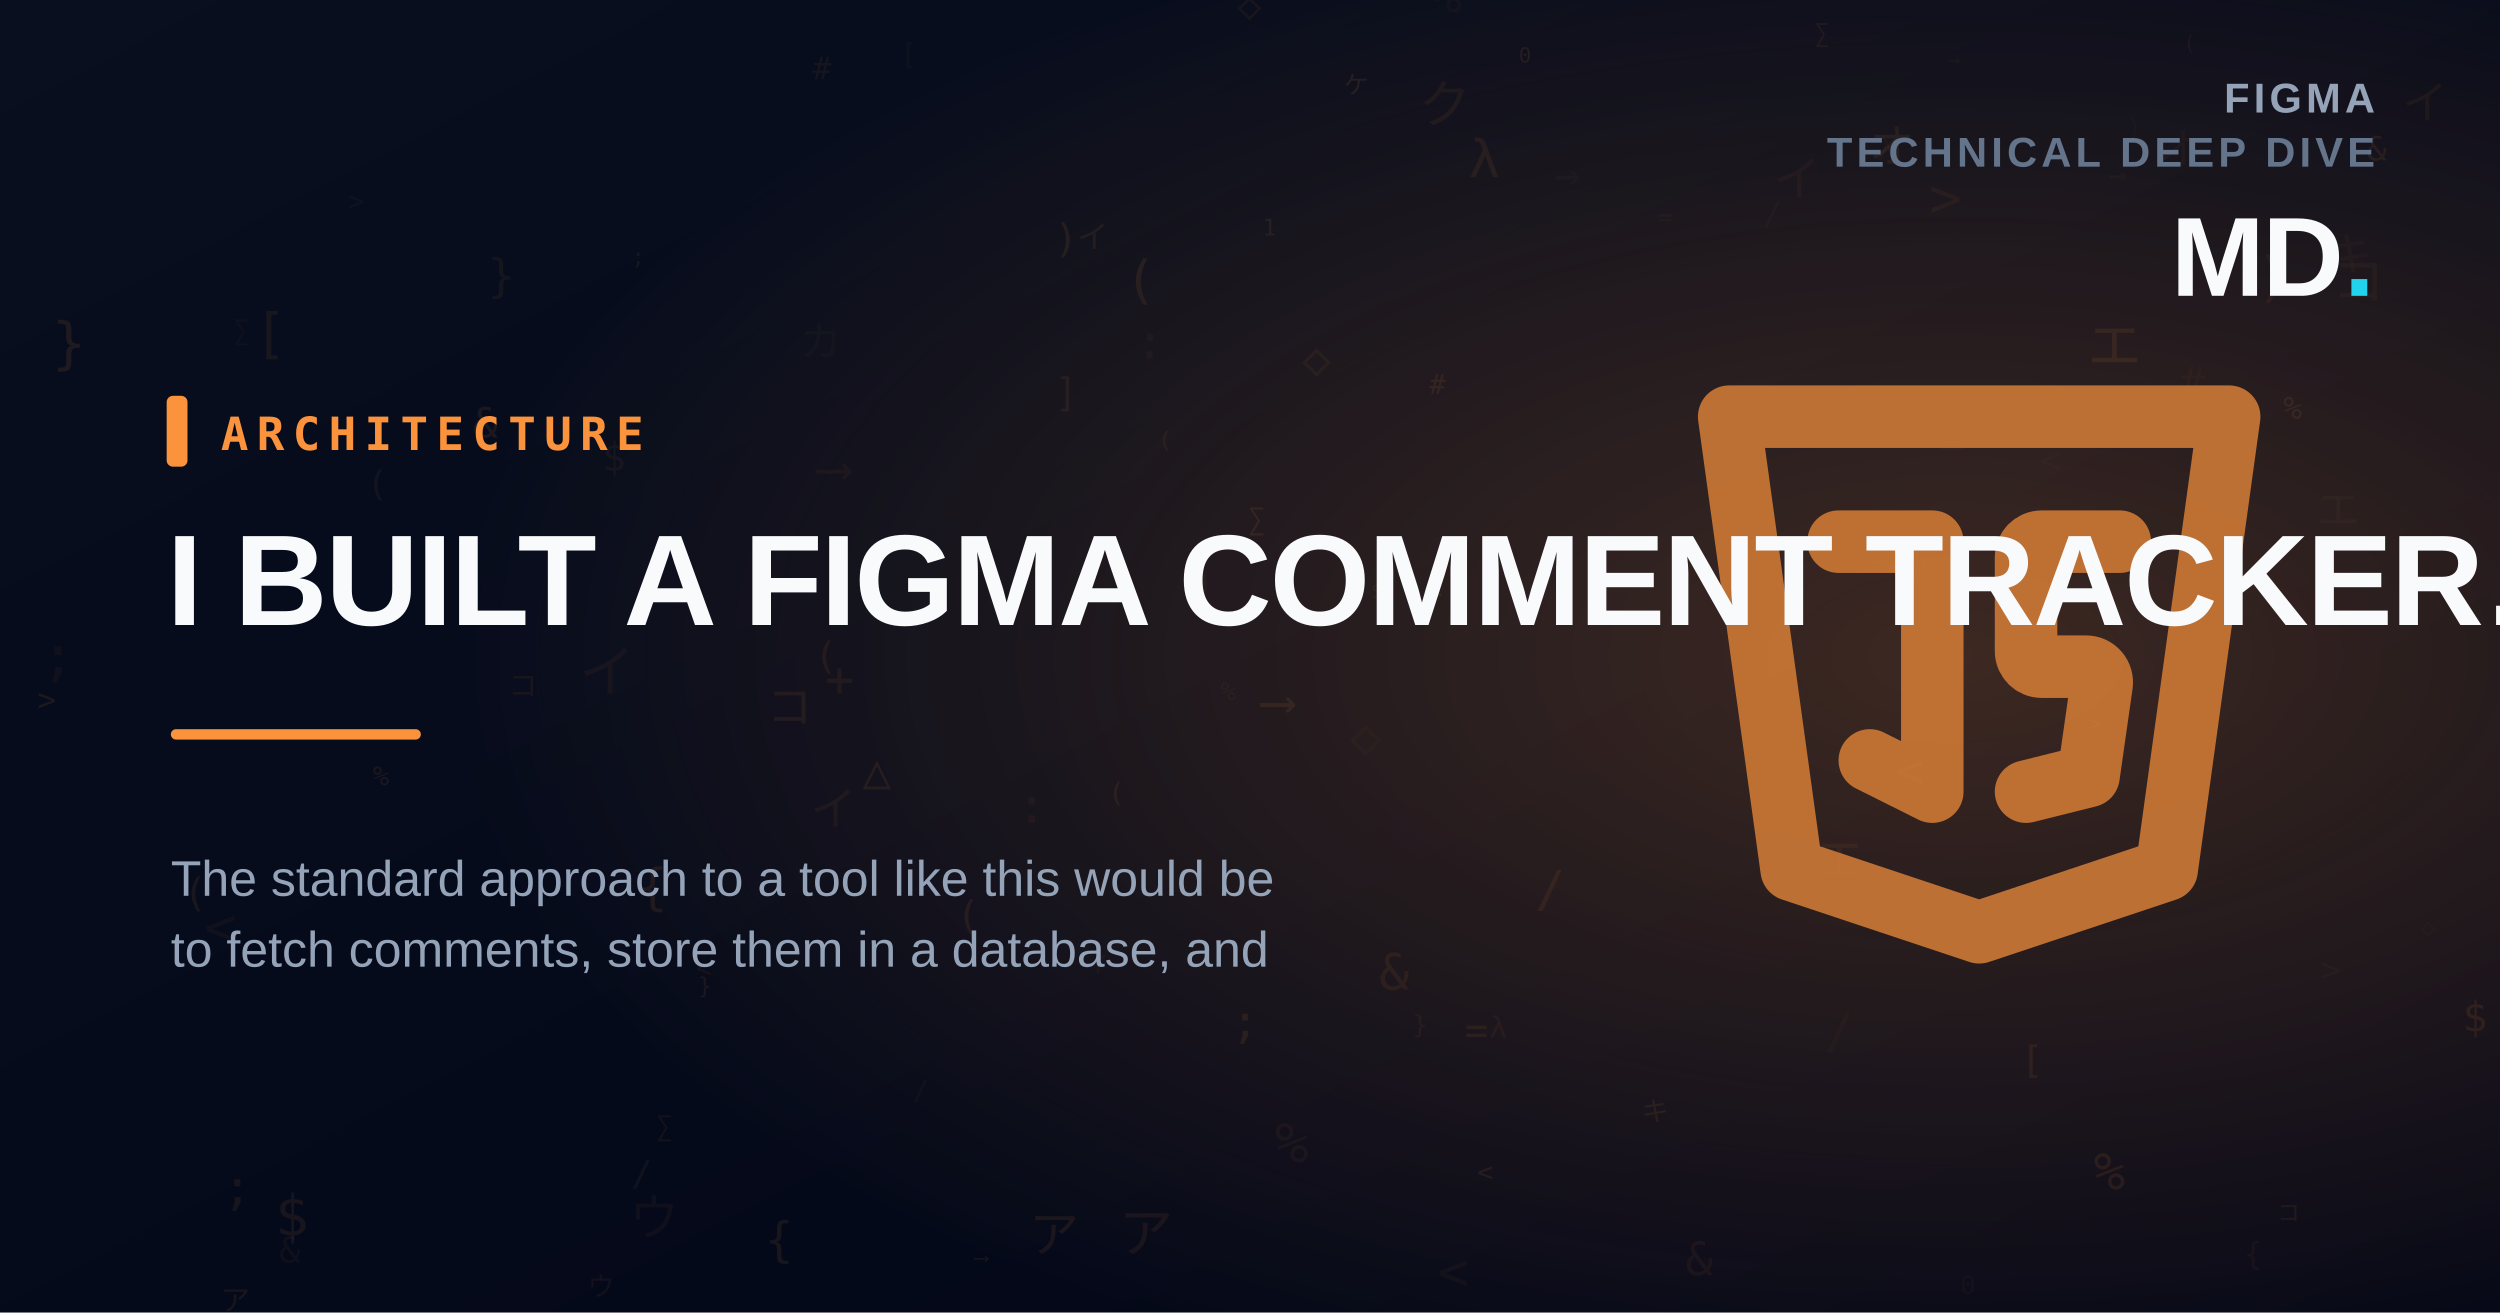
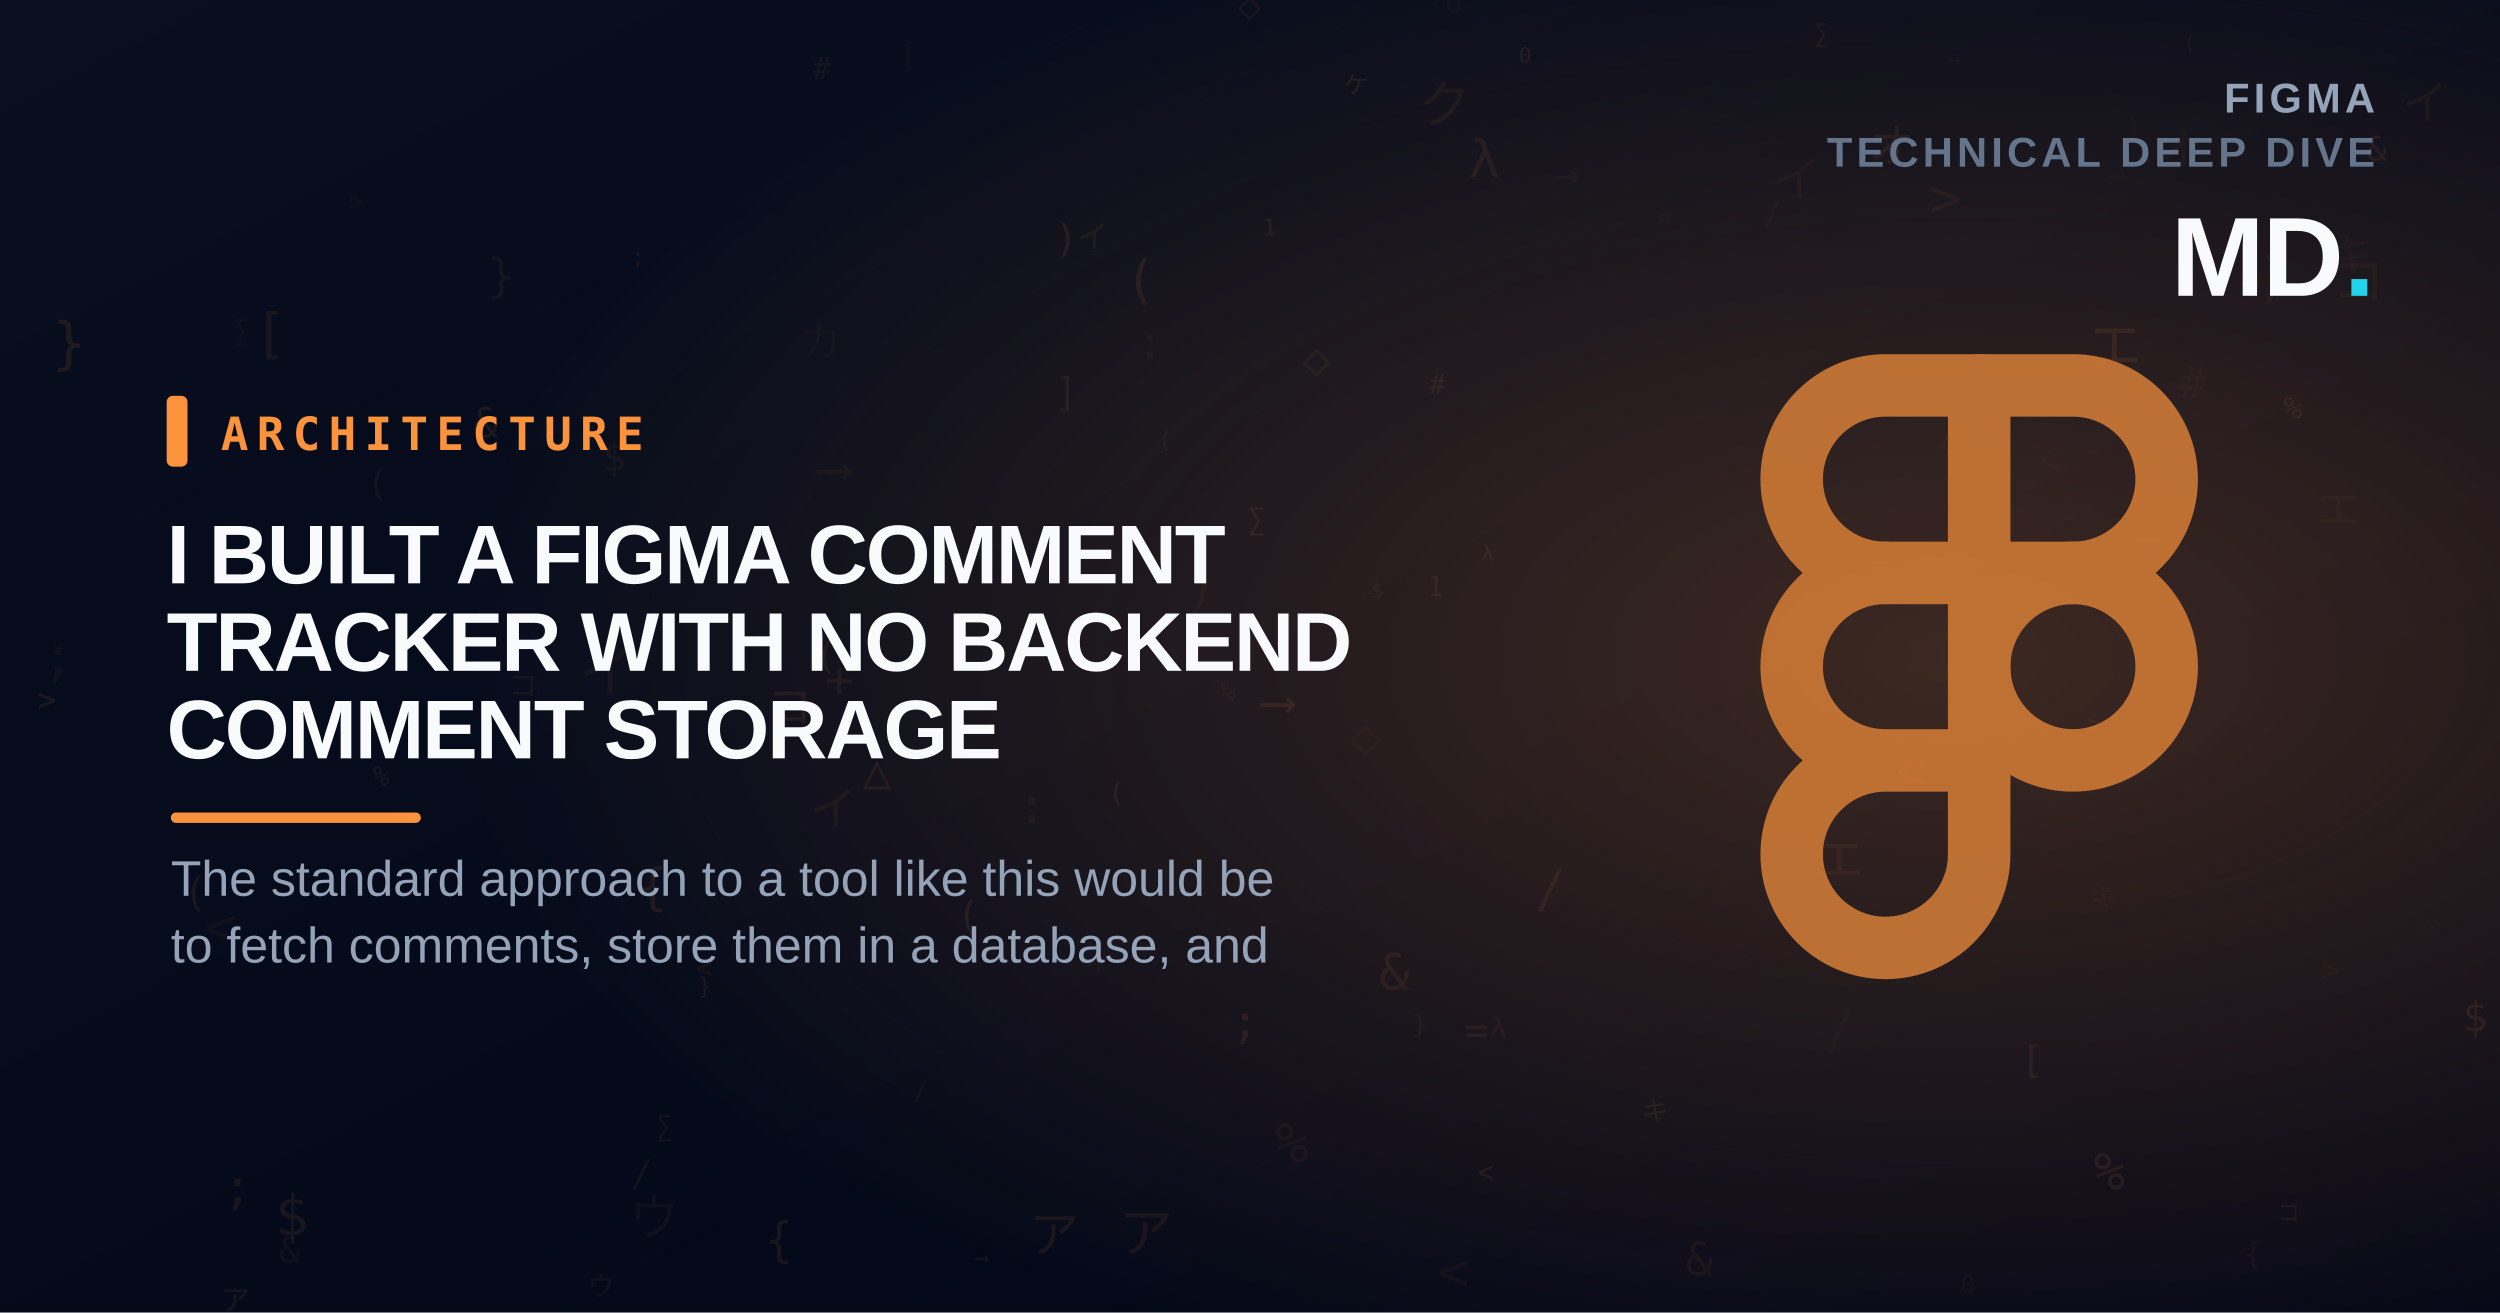
- <svg xmlns="http://www.w3.org/2000/svg" viewBox="0 0 1200 630" width="1200" height="630" role="img" aria-label="I BUILT A FIGMA COMMENT TRACKER…">
+ <svg xmlns="http://www.w3.org/2000/svg" viewBox="0 0 1200 630" width="1200" height="630" role="img" aria-label="I BUILT A FIGMA COMMENT TRACKER WITH NO BACKEND COMMENT STORAGE">
  <defs>
    <linearGradient id="bg" x1="0" y1="0" x2="1" y2="1">
      <stop offset="0" stop-color="#0b1120" />
      <stop offset="1" stop-color="#020617" />
    </linearGradient>
    <radialGradient id="glow" cx="0.78" cy="0.5" r="0.6">
      <stop offset="0" stop-color="#fb923c" stop-opacity="0.28" />
      <stop offset="1" stop-color="#fb923c" stop-opacity="0" />
    </radialGradient>
  </defs>
  <rect width="1200" height="630" fill="url(#bg)" />
  <g>
    <text x="658" y="287" font-size="10" fill="#fb923c" opacity="0.078" font-family="ui-monospace, monospace">$</text>
    <text x="176" y="238" font-size="17" fill="#fb923c" opacity="0.066" font-family="ui-monospace, monospace">(</text>
    <text x="521" y="467" font-size="11" fill="#fb923c" opacity="0.049" font-family="ui-monospace, monospace">イ</text>
    <text x="134" y="606" font-size="17" fill="#fb923c" opacity="0.052" font-family="ui-monospace, monospace">&amp;</text>
    <text x="1119" y="144" font-size="26" fill="#fb923c" opacity="0.050" font-family="ui-monospace, monospace">コ</text>
    <text x="1083" y="142" font-size="26" fill="#fb923c" opacity="0.068" font-family="ui-monospace, monospace">)</text>
    <text x="1112" y="252" font-size="21" fill="#fb923c" opacity="0.042" font-family="ui-monospace, monospace">エ</text>
    <text x="910" y="378" font-size="23" fill="#fb923c" opacity="0.077" font-family="ui-monospace, monospace">&lt;</text>
    <text x="506" y="121" font-size="19" fill="#fb923c" opacity="0.102" font-family="ui-monospace, monospace">)</text>
    <text x="796" y="108" font-size="11" fill="#fb923c" opacity="0.045" font-family="ui-monospace, monospace">=</text>
    <text x="227" y="210" font-size="20" fill="#fb923c" opacity="0.103" font-family="ui-monospace, monospace">&amp;</text>
    <text x="1035" y="79" font-size="21" fill="#fb923c" opacity="0.040" font-family="ui-monospace, monospace">オ</text>
    <text x="556" y="215" font-size="11" fill="#fb923c" opacity="0.087" font-family="ui-monospace, monospace">(</text>
    <text x="703" y="501" font-size="19" fill="#fb923c" opacity="0.086" font-family="ui-monospace, monospace">=</text>
    <text x="459" y="446" font-size="19" fill="#fb923c" opacity="0.098" font-family="ui-monospace, monospace">(</text>
    <text x="389" y="396" font-size="22" fill="#fb923c" opacity="0.068" font-family="ui-monospace, monospace">イ</text>
    <text x="438" y="528" font-size="13" fill="#fb923c" opacity="0.042" font-family="ui-monospace, monospace">/</text>
    <text x="1075" y="135" font-size="10" fill="#fb923c" opacity="0.059" font-family="ui-monospace, monospace">}</text>
    <text x="540" y="143" font-size="25" fill="#fb923c" opacity="0.104" font-family="ui-monospace, monospace">(</text>
    <text x="537" y="601" font-size="26" fill="#fb923c" opacity="0.093" font-family="ui-monospace, monospace">ア</text>
    <text x="122" y="169" font-size="26" fill="#fb923c" opacity="0.087" font-family="ui-monospace, monospace">[</text>
    <text x="302" y="593" font-size="24" fill="#fb923c" opacity="0.056" font-family="ui-monospace, monospace">ウ</text>
    <text x="648" y="362" font-size="25" fill="#fb923c" opacity="0.038" font-family="ui-monospace, monospace">◇</text>
    <text x="494" y="601" font-size="24" fill="#fb923c" opacity="0.103" font-family="ui-monospace, monospace">ア</text>
    <text x="506" y="195" font-size="19" fill="#fb923c" opacity="0.085" font-family="ui-monospace, monospace">]</text>
    <text x="393" y="233" font-size="24" fill="#fb923c" opacity="0.055" font-family="ui-monospace, monospace">⟶</text>
    <text x="1182" y="495" font-size="20" fill="#fb923c" opacity="0.117" font-family="ui-monospace, monospace">$</text>
    <text x="282" y="622" font-size="13" fill="#fb923c" opacity="0.069" font-family="ui-monospace, monospace">ウ</text>
    <text x="432" y="31" font-size="14" fill="#fb923c" opacity="0.038" font-family="ui-monospace, monospace">[</text>
    <text x="468" y="607" font-size="10" fill="#fb923c" opacity="0.097" font-family="ui-monospace, monospace">⟶</text>
    <text x="391" y="321" font-size="18" fill="#fb923c" opacity="0.093" font-family="ui-monospace, monospace">(</text>
    <text x="1077" y="607" font-size="15" fill="#fb923c" opacity="0.058" font-family="ui-monospace, monospace">{</text>
    <text x="809" y="612" font-size="22" fill="#fb923c" opacity="0.070" font-family="ui-monospace, monospace">&amp;</text>
    <text x="1012" y="89" font-size="15" fill="#fb923c" opacity="0.030" font-family="ui-monospace, monospace">→</text>
    <text x="935" y="32" font-size="10" fill="#fb923c" opacity="0.046" font-family="ui-monospace, monospace">→</text>
    <text x="1046" y="191" font-size="21" fill="#fb923c" opacity="0.033" font-family="ui-monospace, monospace">#</text>
    <text x="979" y="227" font-size="18" fill="#fb923c" opacity="0.031" font-family="ui-monospace, monospace">&lt;</text>
    <text x="1020" y="66" font-size="14" fill="#fb923c" opacity="0.031" font-family="ui-monospace, monospace">)</text>
    <text x="368" y="347" font-size="22" fill="#fb923c" opacity="0.096" font-family="ui-monospace, monospace">コ</text>
    <text x="396" y="334" font-size="23" fill="#fb923c" opacity="0.082" font-family="ui-monospace, monospace">+</text>
    <text x="846" y="108" font-size="16" fill="#fb923c" opacity="0.037" font-family="ui-monospace, monospace">/</text>
    <text x="1004" y="435" font-size="12" fill="#fb923c" opacity="0.039" font-family="ui-monospace, monospace">キ</text>
    <text x="335" y="477" font-size="11" fill="#fb923c" opacity="0.095" font-family="ui-monospace, monospace">}</text>
    <text x="107" y="578" font-size="23" fill="#fb923c" opacity="0.091" font-family="ui-monospace, monospace">;</text>
    <text x="289" y="226" font-size="19" fill="#fb923c" opacity="0.061" font-family="ui-monospace, monospace">$</text>
    <text x="384" y="171" font-size="20" fill="#fb923c" opacity="0.037" font-family="ui-monospace, monospace">カ</text>
    <text x="662" y="475" font-size="24" fill="#fb923c" opacity="0.090" font-family="ui-monospace, monospace">&amp;</text>
    <text x="690" y="619" font-size="25" fill="#fb923c" opacity="0.054" font-family="ui-monospace, monospace">&lt;</text>
    <text x="705" y="85" font-size="25" fill="#fb923c" opacity="0.090" font-family="ui-monospace, monospace">λ</text>
    <text x="334" y="469" font-size="13" fill="#fb923c" opacity="0.063" font-family="ui-monospace, monospace">&lt;</text>
    <text x="303" y="127" font-size="11" fill="#fb923c" opacity="0.083" font-family="ui-monospace, monospace">;</text>
    <text x="871" y="20" font-size="12" fill="#fb923c" opacity="0.089" font-family="ui-monospace, monospace">∑</text>
    <text x="517" y="119" font-size="15" fill="#fb923c" opacity="0.095" font-family="ui-monospace, monospace">イ</text>
    <text x="234" y="140" font-size="22" fill="#fb923c" opacity="0.071" font-family="ui-monospace, monospace">}</text>
    <text x="1005" y="571" font-size="25" fill="#fb923c" opacity="0.111" font-family="ui-monospace, monospace">%</text>
    <text x="1025" y="269" font-size="23" fill="#fb923c" opacity="0.046" font-family="ui-monospace, monospace">=</text>
    <text x="681" y="59" font-size="25" fill="#fb923c" opacity="0.076" font-family="ui-monospace, monospace">ク</text>
    <text x="106" y="629" font-size="14" fill="#fb923c" opacity="0.095" font-family="ui-monospace, monospace">ア</text>
    <text x="244" y="334" font-size="14" fill="#fb923c" opacity="0.080" font-family="ui-monospace, monospace">コ</text>
    <text x="306" y="434" font-size="24" fill="#fb923c" opacity="0.113" font-family="ui-monospace, monospace">{</text>
    <text x="1093" y="586" font-size="11" fill="#fb923c" opacity="0.097" font-family="ui-monospace, monospace">コ</text>
    <text x="715" y="498" font-size="14" fill="#fb923c" opacity="0.063" font-family="ui-monospace, monospace">λ</text>
    <text x="112" y="163" font-size="13" fill="#fb923c" opacity="0.040" font-family="ui-monospace, monospace">∑</text>
    <text x="25" y="174" font-size="27" fill="#fb923c" opacity="0.116" font-family="ui-monospace, monospace">}</text>
    <text x="167" y="101" font-size="13" fill="#fb923c" opacity="0.038" font-family="ui-monospace, monospace">&gt;</text>
    <text x="926" y="104" font-size="26" fill="#fb923c" opacity="0.066" font-family="ui-monospace, monospace">&gt;</text>
    <text x="88" y="435" font-size="19" fill="#fb923c" opacity="0.096" font-family="ui-monospace, monospace">(</text>
    <text x="390" y="38" font-size="15" fill="#fb923c" opacity="0.073" font-family="ui-monospace, monospace">#</text>
    <text x="871" y="421" font-size="24" fill="#fb923c" opacity="0.068" font-family="ui-monospace, monospace">エ</text>
    <text x="367" y="603" font-size="23" fill="#fb923c" opacity="0.105" font-family="ui-monospace, monospace">{</text>
    <text x="685" y="286" font-size="13" fill="#fb923c" opacity="0.095" font-family="ui-monospace, monospace">1</text>
    <text x="606" y="345" font-size="24" fill="#fb923c" opacity="0.106" font-family="ui-monospace, monospace">⟶</text>
    <text x="898" y="275" font-size="12" fill="#fb923c" opacity="0.044" font-family="ui-monospace, monospace">=</text>
    <text x="931" y="215" font-size="21" fill="#fb923c" opacity="0.042" font-family="ui-monospace, monospace">△</text>
    <text x="678" y="496" font-size="12" fill="#fb923c" opacity="0.063" font-family="ui-monospace, monospace">}</text>
    <text x="897" y="78" font-size="22" fill="#fb923c" opacity="0.088" font-family="ui-monospace, monospace">オ</text>
    <text x="606" y="113" font-size="11" fill="#fb923c" opacity="0.101" font-family="ui-monospace, monospace">1</text>
    <text x="20" y="324" font-size="26" fill="#fb923c" opacity="0.049" font-family="ui-monospace, monospace">;</text>
    <text x="746" y="91" font-size="21" fill="#fb923c" opacity="0.032" font-family="ui-monospace, monospace">→</text>
    <text x="179" y="377" font-size="13" fill="#fb923c" opacity="0.104" font-family="ui-monospace, monospace">%</text>
    <text x="788" y="538" font-size="13" fill="#fb923c" opacity="0.100" font-family="ui-monospace, monospace">キ</text>
    <text x="586" y="336" font-size="12" fill="#fb923c" opacity="0.058" font-family="ui-monospace, monospace">%</text>
    <text x="686" y="189" font-size="13" fill="#fb923c" opacity="0.113" font-family="ui-monospace, monospace">#</text>
    <text x="729" y="30" font-size="10" fill="#fb923c" opacity="0.113" font-family="ui-monospace, monospace">0</text>
    <text x="941" y="621" font-size="12" fill="#fb923c" opacity="0.044" font-family="ui-monospace, monospace">0</text>
    <text x="737" y="435" font-size="24" fill="#fb923c" opacity="0.092" font-family="ui-monospace, monospace">/</text>
    <text x="711" y="269" font-size="10" fill="#fb923c" opacity="0.112" font-family="ui-monospace, monospace">λ</text>
    <text x="591" y="498" font-size="22" fill="#fb923c" opacity="0.117" font-family="ui-monospace, monospace">;</text>
    <text x="1002" y="175" font-size="26" fill="#fb923c" opacity="0.102" font-family="ui-monospace, monospace">エ</text>
    <text x="970" y="515" font-size="18" fill="#fb923c" opacity="0.099" font-family="ui-monospace, monospace">[</text>
    <text x="132" y="593" font-size="27" fill="#fb923c" opacity="0.096" font-family="ui-monospace, monospace">$</text>
    <text x="18" y="341" font-size="15" fill="#fb923c" opacity="0.105" font-family="ui-monospace, monospace">&gt;</text>
    <text x="915" y="277" font-size="15" fill="#fb923c" opacity="0.058" font-family="ui-monospace, monospace">ケ</text>
    <text x="625" y="180" font-size="23" fill="#fb923c" opacity="0.065" font-family="ui-monospace, monospace">◇</text>
    <text x="1002" y="351" font-size="11" fill="#fb923c" opacity="0.090" font-family="ui-monospace, monospace">&gt;</text>
    <text x="709" y="567" font-size="13" fill="#fb923c" opacity="0.112" font-family="ui-monospace, monospace">&lt;</text>
    <text x="414" y="378" font-size="23" fill="#fb923c" opacity="0.096" font-family="ui-monospace, monospace">△</text>
    <text x="532" y="385" font-size="13" fill="#fb923c" opacity="0.099" font-family="ui-monospace, monospace">(</text>
    <text x="645" y="45" font-size="12" fill="#fb923c" opacity="0.120" font-family="ui-monospace, monospace">ケ</text>
    <text x="594" y="9" font-size="19" fill="#fb923c" opacity="0.067" font-family="ui-monospace, monospace">◇</text>
    <text x="688" y="6" font-size="23" fill="#fb923c" opacity="0.043" font-family="ui-monospace, monospace">%</text>
    <text x="315" y="545" font-size="13" fill="#fb923c" opacity="0.078" font-family="ui-monospace, monospace">∑</text>
    <text x="488" y="395" font-size="24" fill="#fb923c" opacity="0.054" font-family="ui-monospace, monospace">:</text>
    <text x="569" y="289" font-size="26" fill="#fb923c" opacity="0.041" font-family="ui-monospace, monospace">)</text>
    <text x="278" y="332" font-size="27" fill="#fb923c" opacity="0.065" font-family="ui-monospace, monospace">イ</text>
    <text x="1114" y="471" font-size="16" fill="#fb923c" opacity="0.045" font-family="ui-monospace, monospace">&gt;</text>
    <text x="612" y="558" font-size="27" fill="#fb923c" opacity="0.055" font-family="ui-monospace, monospace">%</text>
    <text x="876" y="503" font-size="23" fill="#fb923c" opacity="0.032" font-family="ui-monospace, monospace">/</text>
    <text x="599" y="254" font-size="14" fill="#fb923c" opacity="0.116" font-family="ui-monospace, monospace">∑</text>
    <text x="1153" y="57" font-size="22" fill="#fb923c" opacity="0.068" font-family="ui-monospace, monospace">イ</text>
    <text x="1136" y="77" font-size="16" fill="#fb923c" opacity="0.103" font-family="ui-monospace, monospace">&amp;</text>
    <text x="98" y="454" font-size="26" fill="#fb923c" opacity="0.049" font-family="ui-monospace, monospace">&lt;</text>
    <text x="901" y="77" font-size="15" fill="#fb923c" opacity="0.034" font-family="ui-monospace, monospace">λ</text>
    <text x="545" y="172" font-size="23" fill="#fb923c" opacity="0.043" font-family="ui-monospace, monospace">:</text>
    <text x="1117" y="130" font-size="22" fill="#fb923c" opacity="0.036" font-family="ui-monospace, monospace">キ</text>
    <text x="1162" y="449" font-size="12" fill="#fb923c" opacity="0.038" font-family="ui-monospace, monospace">◇</text>
    <text x="1048" y="24" font-size="10" fill="#fb923c" opacity="0.066" font-family="ui-monospace, monospace">(</text>
    <text x="1096" y="201" font-size="15" fill="#fb923c" opacity="0.110" font-family="ui-monospace, monospace">%</text>
    <text x="303" y="569" font-size="17" fill="#fb923c" opacity="0.066" font-family="ui-monospace, monospace">/</text>
    <text x="851" y="94" font-size="23" fill="#fb923c" opacity="0.050" font-family="ui-monospace, monospace">イ</text>
  </g>
  <rect width="1200" height="630" fill="url(#glow)" />
  <g>
    <g transform="translate(770.0 140.0) scale(15.000)" opacity="0.9">
      <g fill="none" stroke="#fb923c" stroke-linecap="round" stroke-linejoin="round" stroke-width="2">
-         <path d="m20 4l-2 14.5l-6 2l-6-2L4 4z" />
-         <path d="M7.5 8h3v8l-2-1m8-7H14a.5.5 0 0 0-.5.5v3a.5.5 0 0 0 .5.5h1.423a.5.5 0 0 1 .495.57L15.5 15.5l-2 .5" />
+         <path d="M12 12a3 3 0 1 0 6 0a3 3 0 1 0-6 0" />
+         <path d="M6 6a3 3 0 0 1 3-3h6a3 3 0 0 1 3 3a3 3 0 0 1-3 3H9a3 3 0 0 1-3-3" />
+         <path d="M9 9a3 3 0 0 0 0 6h3m-3 0a3 3 0 1 0 3 3V3" />
      </g>
    </g>
  </g>
  <rect width="1200" height="630" fill="#020617" opacity="0.18" />
  <g font-family="Arial, Helvetica, sans-serif">
    <text x="1140" y="54" text-anchor="end" font-size="20" font-weight="700" letter-spacing="2" fill="#94a3b8">FIGMA</text>
    <text x="1140" y="80" text-anchor="end" font-size="20" font-weight="700" letter-spacing="2" fill="#64748b">TECHNICAL DEEP DIVE</text>
    <text x="1140" y="142" text-anchor="end" font-size="54" font-weight="900" letter-spacing="-1" fill="#f8fafc">MD<tspan fill="#22d3ee">.</tspan>
    </text>
  </g>
  <g font-family="ui-monospace, SFMono-Regular, Menlo, monospace">
    <rect x="80" y="190" width="10" height="34" rx="3" fill="#fb923c" />
    <text x="106" y="216" font-size="22" font-weight="700" letter-spacing="4" fill="#fb923c">ARCHITECTURE</text>
  </g>
-   <text x="80" y="300" font-family="Arial, Helvetica, sans-serif" font-size="62" font-weight="900" letter-spacing="-1" fill="#f8fafc">I BUILT A FIGMA COMMENT TRACKER…</text>
-   <rect x="82" y="350" width="120" height="5" rx="2.5" fill="#fb923c" />
+   <text x="80" y="280" font-family="Arial, Helvetica, sans-serif" font-size="40" font-weight="900" letter-spacing="-1" fill="#f8fafc">I BUILT A FIGMA COMMENT</text>
+   <text x="80" y="322" font-family="Arial, Helvetica, sans-serif" font-size="40" font-weight="900" letter-spacing="-1" fill="#f8fafc">TRACKER WITH NO BACKEND</text>
+   <text x="80" y="364" font-family="Arial, Helvetica, sans-serif" font-size="40" font-weight="900" letter-spacing="-1" fill="#f8fafc">COMMENT STORAGE</text>
+   <rect x="82" y="390" width="120" height="5" rx="2.5" fill="#fb923c" />
  <text x="82" y="430" font-size="24" fill="#94a3b8" font-family="Arial, Helvetica, sans-serif">The standard approach to a tool like this would be</text>
-   <text x="82" y="464" font-size="24" fill="#94a3b8" font-family="Arial, Helvetica, sans-serif">to fetch comments, store them in a database, and</text>
+   <text x="82" y="462" font-size="24" fill="#94a3b8" font-family="Arial, Helvetica, sans-serif">to fetch comments, store them in a database, and</text>
</svg>
